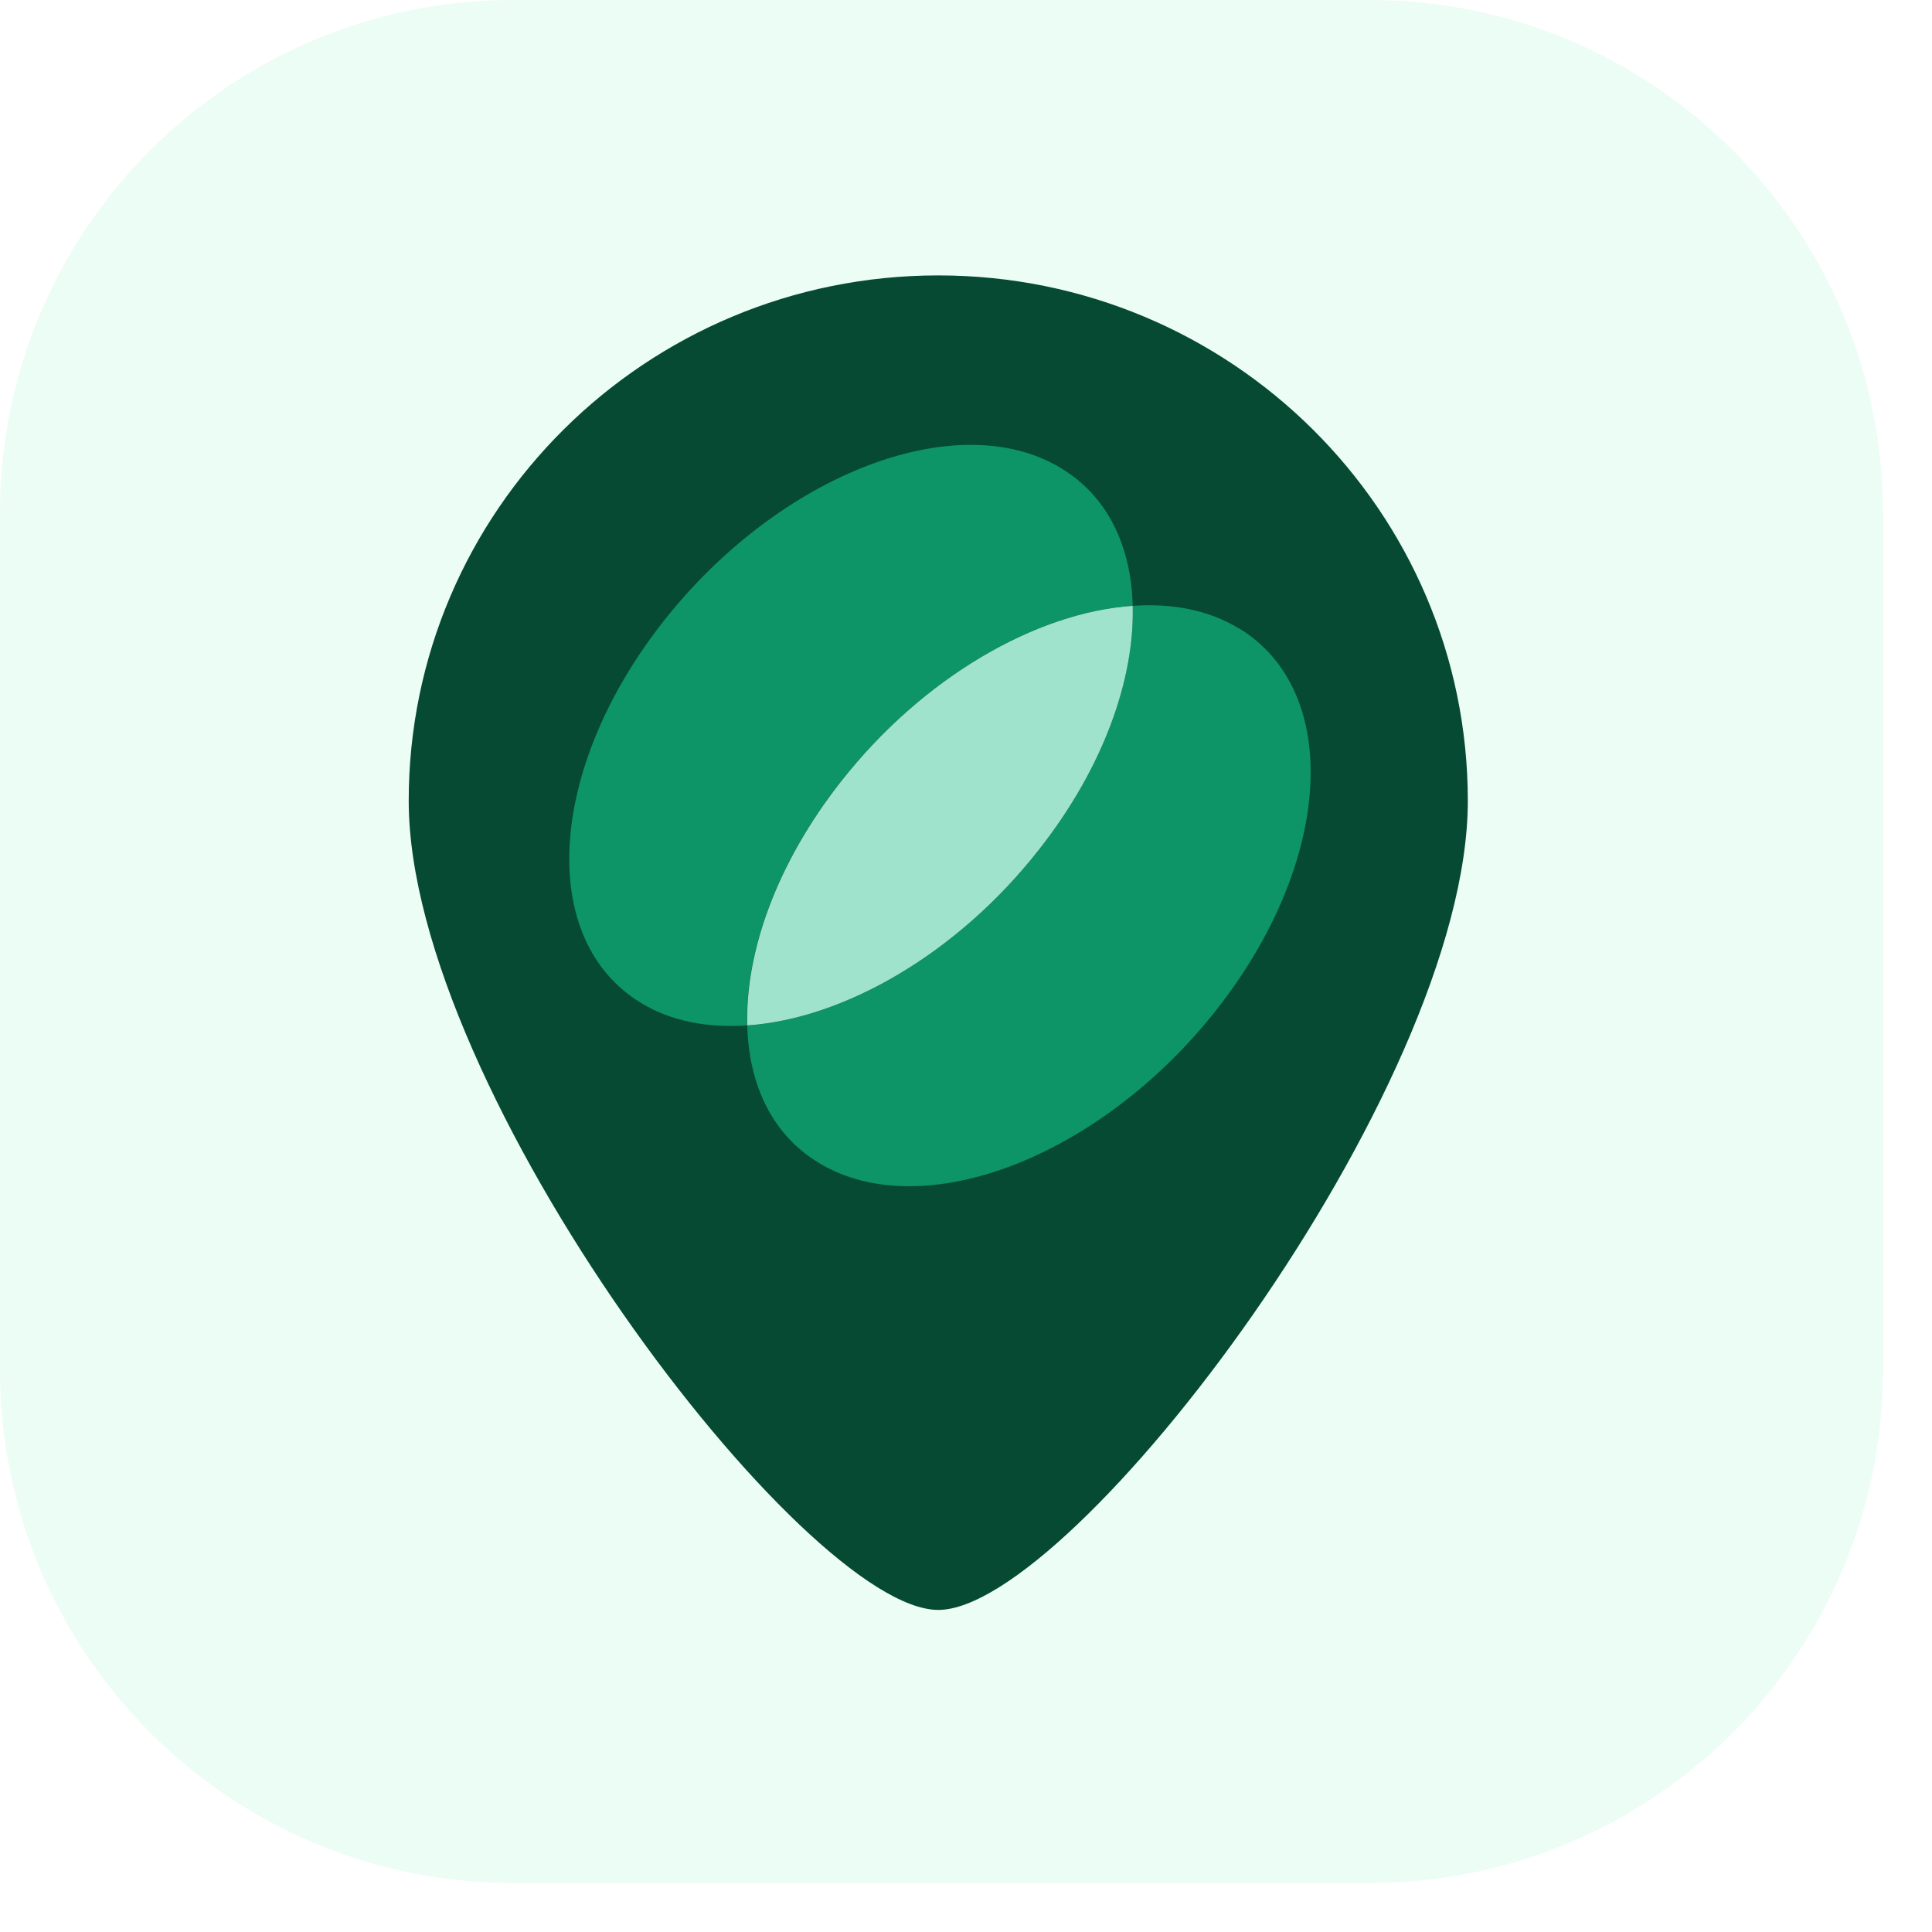
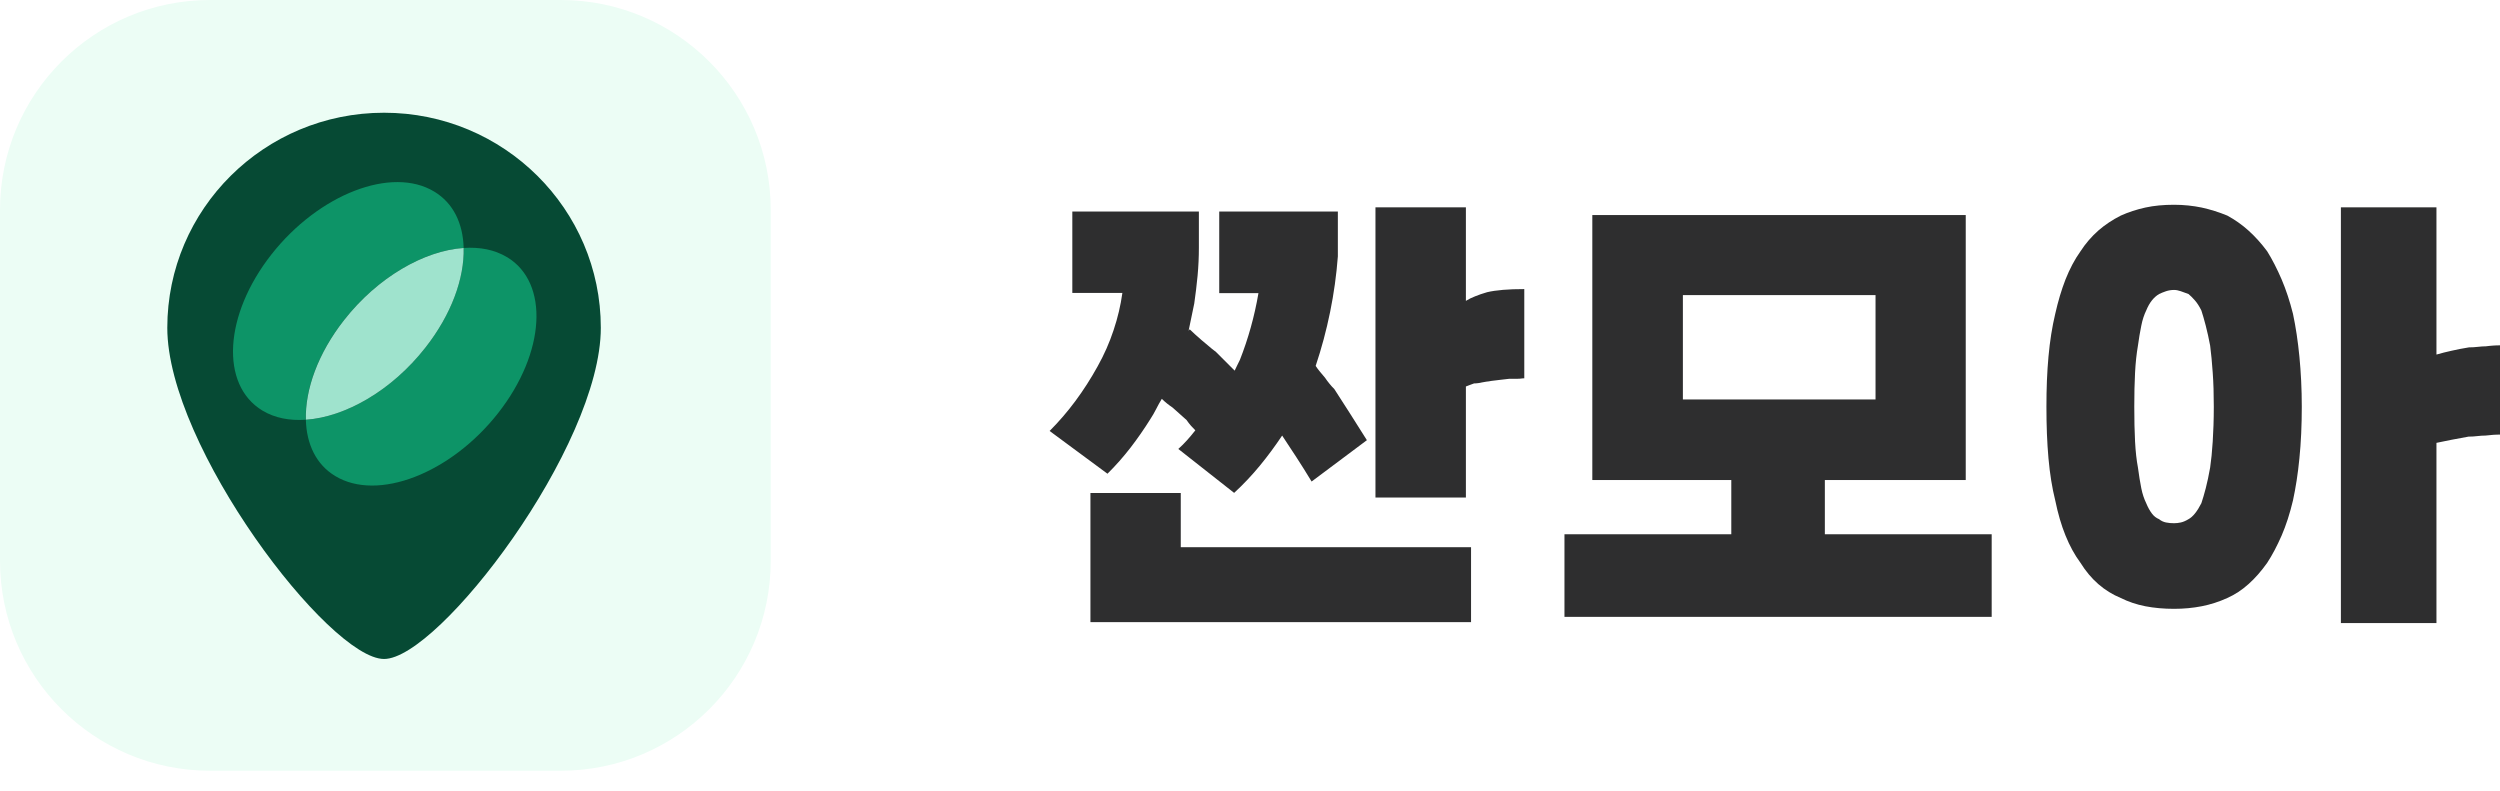
- <svg xmlns="http://www.w3.org/2000/svg" width="31" height="31" viewBox="0 0 31 31" fill="none">
+ <svg xmlns="http://www.w3.org/2000/svg" width="98" height="31" viewBox="0 0 98 31" fill="none">
  <path d="M21.981 0H8.232C3.686 0 0 3.686 0 8.232V21.981C0 26.527 3.686 30.213 8.232 30.213H21.981C26.527 30.213 30.213 26.527 30.213 21.981V8.232C30.213 3.686 26.527 0 21.981 0Z" fill="#ECFDF5" />
  <path d="M23.552 12.85C23.552 8.195 19.747 4.419 15.055 4.419C10.363 4.419 6.558 8.195 6.558 12.85C6.558 17.506 12.907 25.832 15.055 25.832C17.203 25.832 23.552 17.506 23.552 12.85Z" fill="#064A34" />
-   <path d="M18.175 9.718C18.15 8.761 17.772 7.962 17.025 7.512C15.359 6.502 12.499 7.608 10.64 9.976C8.78 12.345 8.621 15.084 10.287 16.094C10.771 16.387 11.355 16.497 11.987 16.453C11.955 15.273 12.459 13.854 13.487 12.545C14.809 10.863 16.631 9.823 18.172 9.721L18.175 9.718Z" fill="#0D9467" />
-   <path d="M19.875 10.081C19.391 9.787 18.806 9.677 18.175 9.721C18.206 10.901 17.703 12.32 16.675 13.629C15.353 15.312 13.531 16.352 11.99 16.453C12.015 17.411 12.393 18.21 13.14 18.66C14.806 19.67 17.666 18.564 19.525 16.195C21.385 13.827 21.544 11.088 19.875 10.078V10.081Z" fill="#0D9467" />
+   <path d="M18.175 9.718C18.15 8.761 17.771 7.962 17.024 7.512C15.359 6.502 12.499 7.608 10.639 9.976C8.78 12.345 8.62 15.084 10.286 16.094C10.771 16.387 11.355 16.497 11.986 16.453C11.955 15.273 12.458 13.854 13.487 12.545C14.809 10.863 16.631 9.823 18.172 9.721L18.175 9.718Z" fill="#0D9467" />
+   <path d="M19.875 10.081C19.391 9.787 18.806 9.677 18.175 9.721C18.206 10.901 17.703 12.32 16.675 13.629C15.353 15.312 13.53 16.352 11.99 16.453C12.015 17.411 12.393 18.21 13.14 18.66C14.806 19.67 17.665 18.564 19.525 16.195C21.384 13.827 21.544 11.088 19.875 10.078V10.081Z" fill="#0D9467" />
  <path fill-rule="evenodd" clip-rule="evenodd" d="M16.674 13.629C17.703 12.32 18.206 10.901 18.175 9.721C16.631 9.825 14.809 10.863 13.49 12.545C12.462 13.854 11.958 15.273 11.99 16.453C13.534 16.349 15.356 15.311 16.674 13.629Z" fill="#9FE3CD" />
+   <path d="M52.444 8.291V10.051C52.389 10.782 52.288 11.505 52.141 12.227C51.994 12.95 51.805 13.655 51.574 14.344C51.629 14.424 51.684 14.504 51.746 14.575C51.809 14.646 51.873 14.726 51.94 14.806C51.994 14.886 52.053 14.966 52.112 15.037C52.171 15.113 52.238 15.184 52.305 15.251C52.507 15.562 52.713 15.881 52.923 16.213C53.133 16.545 53.351 16.894 53.582 17.255L51.415 18.876C51.213 18.54 51.011 18.221 50.818 17.923C50.621 17.625 50.436 17.343 50.26 17.074C49.991 17.477 49.701 17.872 49.39 18.25C49.079 18.628 48.743 18.985 48.378 19.321L46.19 17.599C46.311 17.49 46.425 17.377 46.534 17.255C46.643 17.133 46.748 17.007 46.857 16.869C46.803 16.814 46.748 16.755 46.685 16.688C46.626 16.621 46.568 16.545 46.513 16.465L45.967 15.978C45.887 15.923 45.812 15.869 45.744 15.814C45.677 15.76 45.61 15.701 45.543 15.634C45.463 15.768 45.387 15.902 45.32 16.037C45.253 16.171 45.177 16.301 45.097 16.423C44.854 16.814 44.593 17.188 44.316 17.549C44.039 17.906 43.741 18.246 43.413 18.57L41.145 16.894C41.51 16.528 41.846 16.138 42.157 15.718C42.468 15.298 42.758 14.848 43.027 14.361C43.283 13.903 43.493 13.428 43.653 12.941C43.816 12.454 43.93 11.971 43.997 11.484H42.035V8.291H46.996V9.711C46.996 10.077 46.979 10.442 46.946 10.803C46.912 11.169 46.866 11.534 46.815 11.895C46.773 12.084 46.736 12.265 46.702 12.441C46.668 12.618 46.631 12.794 46.593 12.966L46.635 12.908C46.702 12.975 46.773 13.042 46.849 13.109C46.925 13.176 47.009 13.252 47.101 13.332C47.181 13.399 47.269 13.475 47.366 13.554C47.458 13.634 47.559 13.718 47.668 13.798L48.399 14.529C48.424 14.474 48.458 14.411 48.491 14.336C48.525 14.26 48.563 14.184 48.605 14.105C48.764 13.701 48.907 13.277 49.029 12.84C49.151 12.404 49.252 11.954 49.331 11.492H47.794V8.291H52.452H52.444ZM46.286 19.326V21.451H57.665V24.387H42.745V19.326H46.29H46.286ZM59.752 11.328V14.831C59.71 14.831 59.668 14.831 59.622 14.84C59.576 14.848 59.525 14.848 59.471 14.848H59.168C59.047 14.861 58.925 14.877 58.803 14.89C58.681 14.903 58.568 14.915 58.459 14.932C58.391 14.945 58.328 14.957 58.265 14.961C58.207 14.97 58.148 14.978 58.093 14.991C58.038 15.004 57.984 15.016 57.929 15.02C57.875 15.029 57.828 15.029 57.786 15.029C57.707 15.054 57.639 15.079 57.593 15.1C57.547 15.121 57.501 15.138 57.463 15.15V19.502H53.918V8.128H57.463V11.794C57.572 11.727 57.694 11.664 57.828 11.614C57.963 11.559 58.118 11.505 58.295 11.454C58.471 11.412 58.681 11.383 58.921 11.362C59.164 11.341 59.441 11.332 59.752 11.332V11.328Z" fill="#2E2E2F" />
+   <path d="M77.061 18.817H71.534V20.943H78.074V24.181H61.327V20.943H67.867V18.817H62.419V8.43H77.057V18.817H77.061ZM73.521 15.659V11.568H65.969V15.659H73.521Z" fill="#2E2E2F" />
+   <path d="M85.223 8.027C85.601 8.027 85.962 8.065 86.306 8.136C86.651 8.212 86.983 8.317 87.31 8.451C87.609 8.615 87.886 8.808 88.142 9.039C88.398 9.27 88.642 9.539 88.873 9.85C89.074 10.173 89.263 10.543 89.44 10.954C89.616 11.366 89.763 11.816 89.885 12.303C89.994 12.815 90.078 13.374 90.137 13.983C90.196 14.592 90.23 15.243 90.23 15.949C90.23 16.654 90.2 17.347 90.137 17.965C90.078 18.578 89.99 19.128 89.885 19.615C89.763 20.128 89.616 20.586 89.44 20.993C89.263 21.396 89.074 21.758 88.873 22.064C88.642 22.388 88.402 22.665 88.142 22.896C87.886 23.127 87.609 23.308 87.31 23.442C86.987 23.589 86.651 23.698 86.306 23.765C85.962 23.832 85.601 23.866 85.223 23.866C84.82 23.866 84.442 23.832 84.097 23.765C83.753 23.698 83.433 23.589 83.135 23.442C82.812 23.308 82.518 23.127 82.253 22.896C81.989 22.665 81.757 22.388 81.556 22.064C81.325 21.753 81.132 21.396 80.968 20.993C80.804 20.59 80.67 20.128 80.565 19.615C80.443 19.128 80.355 18.578 80.3 17.965C80.245 17.352 80.22 16.679 80.22 15.949C80.22 15.218 80.245 14.592 80.3 13.983C80.355 13.374 80.443 12.815 80.565 12.303C80.674 11.816 80.808 11.366 80.968 10.954C81.132 10.543 81.325 10.173 81.556 9.85C81.757 9.539 81.993 9.27 82.253 9.039C82.518 8.808 82.812 8.615 83.135 8.451C83.433 8.317 83.753 8.212 84.097 8.136C84.442 8.06 84.815 8.027 85.223 8.027ZM85.223 11.366C85.114 11.366 85.008 11.383 84.908 11.416C84.807 11.45 84.715 11.488 84.635 11.526C84.525 11.593 84.433 11.677 84.353 11.778C84.273 11.879 84.198 12.009 84.131 12.172C84.051 12.336 83.984 12.534 83.938 12.769C83.891 13.004 83.845 13.265 83.807 13.55C83.753 13.861 83.715 14.214 83.694 14.613C83.673 15.012 83.664 15.453 83.664 15.94C83.664 16.453 83.673 16.91 83.694 17.305C83.715 17.7 83.753 18.044 83.807 18.326C83.849 18.637 83.891 18.906 83.938 19.137C83.984 19.368 84.051 19.561 84.131 19.725C84.198 19.888 84.273 20.023 84.353 20.128C84.433 20.237 84.53 20.308 84.635 20.351C84.715 20.418 84.807 20.46 84.908 20.481C85.008 20.502 85.114 20.51 85.223 20.51C85.303 20.51 85.391 20.502 85.487 20.481C85.58 20.46 85.681 20.418 85.79 20.351C85.87 20.308 85.954 20.237 86.042 20.128C86.13 20.019 86.214 19.884 86.294 19.725C86.348 19.561 86.407 19.368 86.466 19.137C86.525 18.906 86.584 18.637 86.638 18.326C86.68 18.044 86.714 17.7 86.739 17.305C86.764 16.91 86.781 16.453 86.781 15.94C86.781 15.453 86.768 15.012 86.739 14.613C86.71 14.214 86.68 13.861 86.638 13.55C86.584 13.269 86.529 13.008 86.466 12.769C86.403 12.53 86.348 12.332 86.294 12.172C86.214 12.009 86.13 11.879 86.042 11.778C85.954 11.677 85.87 11.593 85.79 11.526C85.681 11.484 85.58 11.45 85.487 11.416C85.391 11.383 85.307 11.366 85.223 11.366ZM98 13.533V17.037C97.92 17.037 97.832 17.037 97.735 17.045C97.643 17.053 97.538 17.062 97.433 17.074C97.324 17.074 97.219 17.083 97.109 17.095C97 17.108 96.887 17.116 96.765 17.116C96.534 17.158 96.316 17.196 96.106 17.238C95.896 17.28 95.698 17.318 95.509 17.36V24.425H91.763V8.128H95.509V13.899C95.698 13.844 95.896 13.794 96.106 13.748C96.316 13.701 96.543 13.655 96.782 13.617C96.904 13.617 97.021 13.609 97.135 13.596C97.248 13.584 97.353 13.575 97.45 13.575C97.559 13.563 97.656 13.55 97.744 13.546C97.832 13.538 97.916 13.538 97.996 13.538L98 13.533Z" fill="#2E2E2F" />
</svg>
